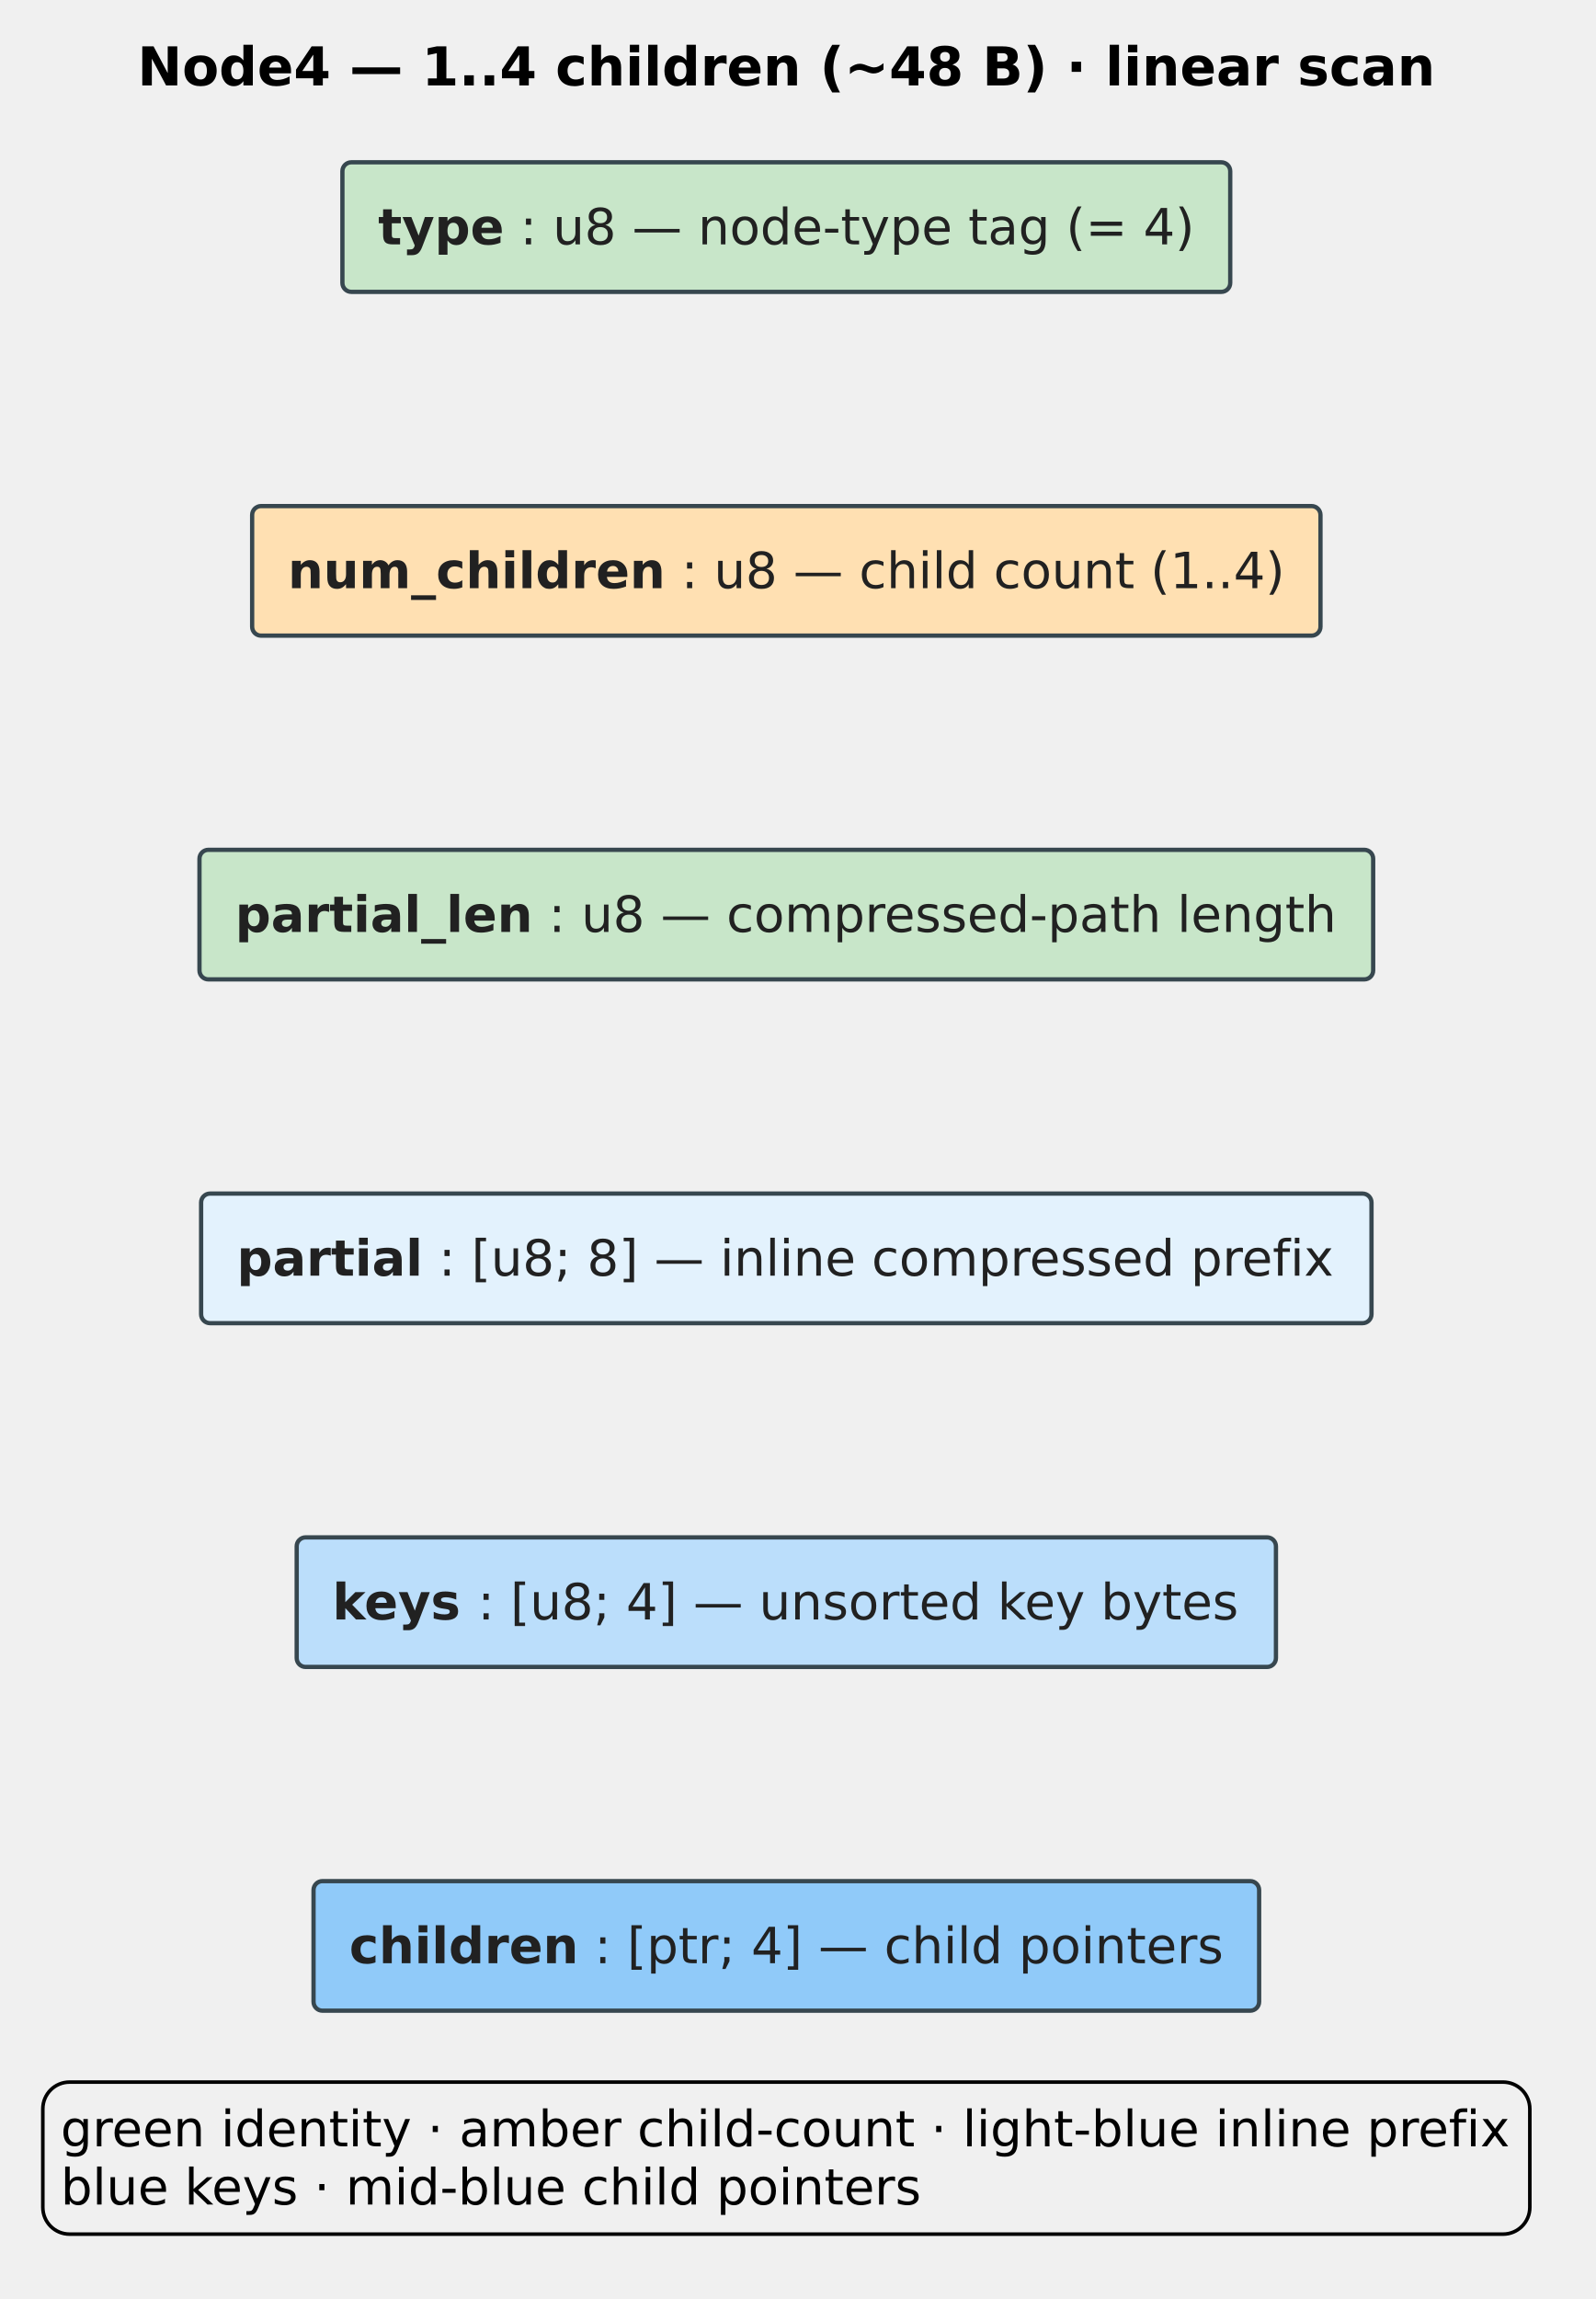
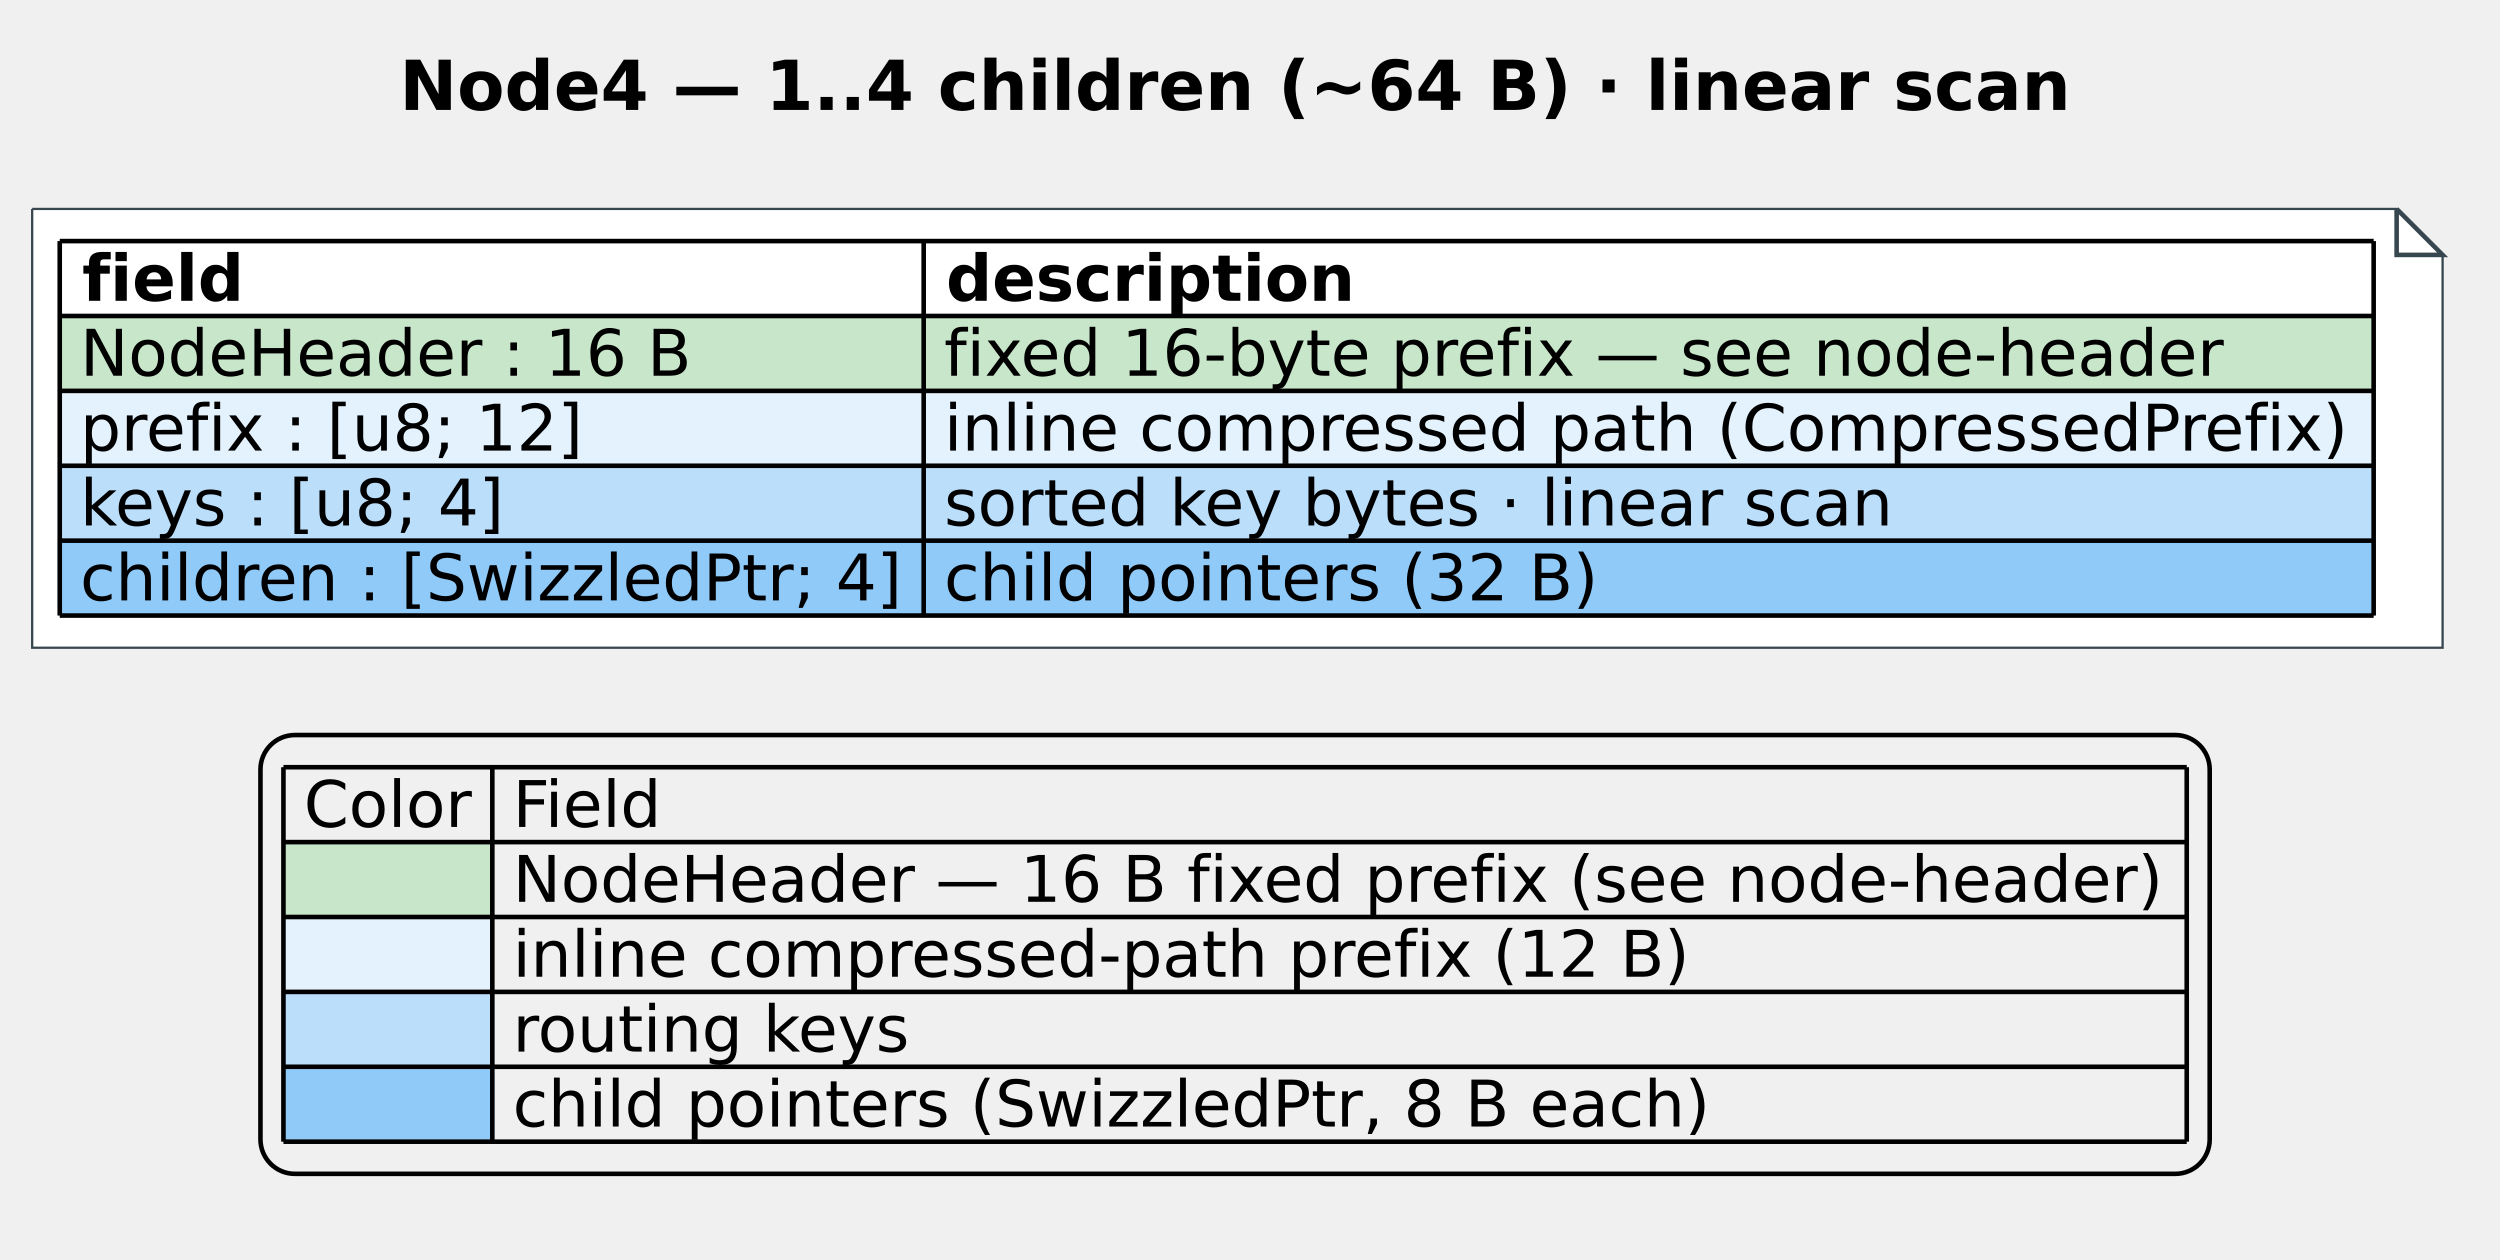
- <svg xmlns="http://www.w3.org/2000/svg" contentStyleType="text/css" data-diagram-type="DESCRIPTION" height="644px" preserveAspectRatio="none" style="width:447px;height:644px;background:#FFFFFF;" version="1.1" viewBox="0 0 447 644" width="447px" zoomAndPan="magnify">
+ <svg xmlns="http://www.w3.org/2000/svg" contentStyleType="text/css" data-diagram-type="CLASS" height="274px" preserveAspectRatio="none" style="width:544px;height:274px;background:#FFFFFF;" version="1.1" viewBox="0 0 544 274" width="544px" zoomAndPan="magnify">
  <defs />
  <g>
    <g class="title" data-source-line="23">
-       <text fill="#000000" font-family="'DejaVu Sans'" font-size="15" font-weight="700" lengthAdjust="spacing" textLength="363.655" x="38.497" y="23.923">Node4 — 1..4 children (~48 B) · linear scan</text>
+       <text fill="#000000" font-family="'DejaVu Sans'" font-size="15" font-weight="700" lengthAdjust="spacing" textLength="363.655" x="86.927" y="23.923">Node4 — 1..4 children (~64 B) · linear scan</text>
    </g>
-     <g class="entity" data-qualified-name="R0" data-source-line="25" id="ent0001">
-       <rect fill="#C8E6C9" height="36.297" rx="2.5" ry="2.5" style="stroke:#37474F;stroke-width:1.2;" width="248.765" x="95.941" y="45.461" />
-       <text fill="#212121" font-family="'DejaVu Sans'" font-size="14" font-weight="700" lengthAdjust="spacing" textLength="35.335" x="105.941" y="68.456">type</text>
-       <text fill="#212121" font-family="'DejaVu Sans'" font-size="14" lengthAdjust="spacing" textLength="188.98" x="145.726" y="68.456">: u8 — node-type tag (= 4)</text>
+     <g class="entity" data-qualified-name="N4" data-source-line="26" id="ent0001">
+       <path d="M7,45.461 L7,140.945 L531.508,140.945 L531.508,55.461 L521.508,45.461 L7,45.461" fill="#FFFFFF" style="stroke:#37474F;stroke-width:0.5;" />
+       <path d="M521.508,45.461 L521.508,55.461 L531.508,55.461 L521.508,45.461" fill="#FFFFFF" style="stroke:#37474F;stroke-width:1;" />
+       <text fill="#000000" font-family="'DejaVu Sans'" font-size="14" font-weight="700" lengthAdjust="spacing" textLength="35.205" x="17.874" y="65.456">field</text>
+       <text fill="#000000" font-family="'DejaVu Sans'" font-size="14" font-weight="700" lengthAdjust="spacing" textLength="88.949" x="205.869" y="65.456">description</text>
+       <rect fill="#C8E6C9" height="16.297" style="stroke:none;stroke-width:1;" width="187.995" x="13" y="68.758" />
+       <text fill="#000000" font-family="'DejaVu Sans'" font-size="14" lengthAdjust="spacing" textLength="133" x="17.45" y="81.753">NodeHeader : 16 B</text>
+       <rect fill="#C8E6C9" height="16.297" style="stroke:none;stroke-width:1;" width="315.513" x="200.995" y="68.758" />
+       <text fill="#000000" font-family="'DejaVu Sans'" font-size="14" lengthAdjust="spacing" textLength="279.187" x="205.445" y="81.753">fixed 16-byte prefix — see node-header</text>
+       <rect fill="#E3F2FD" height="16.297" style="stroke:none;stroke-width:1;" width="187.995" x="13" y="85.055" />
+       <text fill="#000000" font-family="'DejaVu Sans'" font-size="14" lengthAdjust="spacing" textLength="109.662" x="17.45" y="98.05">prefix : [u8; 12]</text>
+       <rect fill="#E3F2FD" height="16.297" style="stroke:none;stroke-width:1;" width="315.513" x="200.995" y="85.055" />
+       <text fill="#000000" font-family="'DejaVu Sans'" font-size="14" lengthAdjust="spacing" textLength="306.612" x="205.445" y="98.05">inline compressed path (CompressedPrefix)</text>
+       <rect fill="#BBDEFB" height="16.297" style="stroke:none;stroke-width:1;" width="187.995" x="13" y="101.352" />
+       <text fill="#000000" font-family="'DejaVu Sans'" font-size="14" lengthAdjust="spacing" textLength="92.695" x="17.45" y="114.347">keys : [u8; 4]</text>
+       <rect fill="#BBDEFB" height="16.297" style="stroke:none;stroke-width:1;" width="315.513" x="200.995" y="101.352" />
+       <text fill="#000000" font-family="'DejaVu Sans'" font-size="14" lengthAdjust="spacing" textLength="206.924" x="205.445" y="114.347">sorted key bytes · linear scan</text>
+       <rect fill="#90CAF9" height="16.297" style="stroke:none;stroke-width:1;" width="187.995" x="13" y="117.648" />
+       <text fill="#000000" font-family="'DejaVu Sans'" font-size="14" lengthAdjust="spacing" textLength="179.095" x="17.45" y="130.644">children : [SwizzledPtr; 4]</text>
+       <rect fill="#90CAF9" height="16.297" style="stroke:none;stroke-width:1;" width="315.513" x="200.995" y="117.648" />
+       <text fill="#000000" font-family="'DejaVu Sans'" font-size="14" lengthAdjust="spacing" textLength="142.297" x="205.445" y="130.644">child pointers (32 B)</text>
+       <line style="stroke:#000000;stroke-width:1;" x1="13" x2="516.508" y1="52.461" y2="52.461" />
+       <line style="stroke:#000000;stroke-width:1;" x1="13" x2="516.508" y1="68.758" y2="68.758" />
+       <line style="stroke:#000000;stroke-width:1;" x1="13" x2="516.508" y1="85.055" y2="85.055" />
+       <line style="stroke:#000000;stroke-width:1;" x1="13" x2="516.508" y1="101.352" y2="101.352" />
+       <line style="stroke:#000000;stroke-width:1;" x1="13" x2="516.508" y1="117.648" y2="117.648" />
+       <line style="stroke:#000000;stroke-width:1;" x1="13" x2="516.508" y1="133.945" y2="133.945" />
+       <line style="stroke:#000000;stroke-width:1;" x1="13" x2="13" y1="52.461" y2="133.945" />
+       <line style="stroke:#000000;stroke-width:1;" x1="200.995" x2="200.995" y1="52.461" y2="133.945" />
+       <line style="stroke:#000000;stroke-width:1;" x1="516.508" x2="516.508" y1="52.461" y2="133.945" />
    </g>
-     <g class="entity" data-qualified-name="R1" data-source-line="26" id="ent0002">
-       <rect fill="#FFE0B2" height="36.297" rx="2.5" ry="2.5" style="stroke:#37474F;stroke-width:1.2;" width="299.344" x="70.651" y="141.761" />
-       <text fill="#212121" font-family="'DejaVu Sans'" font-size="14" font-weight="700" lengthAdjust="spacing" textLength="105.772" x="80.651" y="164.756">num_children</text>
-       <text fill="#212121" font-family="'DejaVu Sans'" font-size="14" lengthAdjust="spacing" textLength="169.121" x="190.873" y="164.756">: u8 — child count (1..4)</text>
-     </g>
-     <g class="entity" data-qualified-name="R2" data-source-line="27" id="ent0003">
-       <rect fill="#C8E6C9" height="36.297" rx="2.5" ry="2.5" style="stroke:#37474F;stroke-width:1.2;" width="328.868" x="55.891" y="238.051" />
-       <text fill="#212121" font-family="'DejaVu Sans'" font-size="14" font-weight="700" lengthAdjust="spacing" textLength="83.371" x="65.891" y="261.046">partial_len</text>
-       <text fill="#212121" font-family="'DejaVu Sans'" font-size="14" lengthAdjust="spacing" textLength="221.047" x="153.712" y="261.046">: u8 — compressed-path length</text>
-     </g>
-     <g class="entity" data-qualified-name="R3" data-source-line="28" id="ent0004">
-       <rect fill="#E3F2FD" height="36.297" rx="2.5" ry="2.5" style="stroke:#37474F;stroke-width:1.2;" width="327.938" x="56.351" y="334.351" />
-       <text fill="#212121" font-family="'DejaVu Sans'" font-size="14" font-weight="700" lengthAdjust="spacing" textLength="52.11" x="66.351" y="357.346">partial</text>
-       <text fill="#212121" font-family="'DejaVu Sans'" font-size="14" lengthAdjust="spacing" textLength="251.378" x="122.911" y="357.346">: [u8; 8] — inline compressed prefix</text>
-     </g>
-     <g class="entity" data-qualified-name="R4" data-source-line="29" id="ent0005">
-       <rect fill="#BBDEFB" height="36.297" rx="2.5" ry="2.5" style="stroke:#37474F;stroke-width:1.2;" width="274.386" x="83.131" y="430.651" />
-       <text fill="#212121" font-family="'DejaVu Sans'" font-size="14" font-weight="700" lengthAdjust="spacing" textLength="36.265" x="93.131" y="453.646">keys</text>
-       <text fill="#212121" font-family="'DejaVu Sans'" font-size="14" lengthAdjust="spacing" textLength="213.671" x="133.845" y="453.646">: [u8; 4] — unsorted key bytes</text>
-     </g>
-     <g class="entity" data-qualified-name="R5" data-source-line="30" id="ent0006">
-       <rect fill="#90CAF9" height="36.297" rx="2.5" ry="2.5" style="stroke:#37474F;stroke-width:1.2;" width="264.952" x="87.851" y="526.941" />
-       <text fill="#212121" font-family="'DejaVu Sans'" font-size="14" font-weight="700" lengthAdjust="spacing" textLength="64.251" x="97.851" y="549.936">children</text>
-       <text fill="#212121" font-family="'DejaVu Sans'" font-size="14" lengthAdjust="spacing" textLength="176.251" x="166.552" y="549.936">: [ptr; 4] — child pointers</text>
-     </g>
-     <g class="legend" data-source-line="38">
-       <rect fill="none" height="42.594" rx="7.5" ry="7.5" style="stroke:#000000;stroke-width:1;" width="416.649" x="12" y="583.238" />
-       <text fill="#000000" font-family="'DejaVu Sans'" font-size="14" lengthAdjust="spacing" textLength="406.649" x="17" y="601.233">green identity · amber child-count · light-blue inline prefix</text>
-       <text fill="#000000" font-family="'DejaVu Sans'" font-size="14" lengthAdjust="spacing" textLength="241.596" x="17" y="617.53">blue keys · mid-blue child pointers</text>
+     <g class="legend" data-source-line="33">
+       <rect fill="none" height="95.484" rx="7.5" ry="7.5" style="stroke:#000000;stroke-width:1;" width="424.155" x="56.676" y="159.945" />
+       <text fill="#000000" font-family="'DejaVu Sans'" font-size="14" lengthAdjust="spacing" textLength="36.552" x="66.126" y="179.94">Color</text>
+       <text fill="#000000" font-family="'DejaVu Sans'" font-size="14" lengthAdjust="spacing" textLength="33.332" x="111.579" y="179.94">Field</text>
+       <rect fill="#C8E6C9" height="16.297" style="stroke:none;stroke-width:1;" width="45.452" x="61.676" y="183.242" />
+       <text fill="#000000" font-family="'DejaVu Sans'" font-size="14" lengthAdjust="spacing" textLength="4.45" x="61.676" y="196.237"> </text>
+       <text fill="#000000" font-family="'DejaVu Sans'" font-size="14" lengthAdjust="spacing" textLength="359.803" x="111.579" y="196.237">NodeHeader — 16 B fixed prefix (see node-header)</text>
+       <rect fill="#E3F2FD" height="16.297" style="stroke:none;stroke-width:1;" width="45.452" x="61.676" y="199.539" />
+       <text fill="#000000" font-family="'DejaVu Sans'" font-size="14" lengthAdjust="spacing" textLength="4.45" x="61.676" y="212.534"> </text>
+       <text fill="#000000" font-family="'DejaVu Sans'" font-size="14" lengthAdjust="spacing" textLength="256.655" x="111.579" y="212.534">inline compressed-path prefix (12 B)</text>
+       <rect fill="#BBDEFB" height="16.297" style="stroke:none;stroke-width:1;" width="45.452" x="61.676" y="215.836" />
+       <text fill="#000000" font-family="'DejaVu Sans'" font-size="14" lengthAdjust="spacing" textLength="4.45" x="61.676" y="228.831"> </text>
+       <text fill="#000000" font-family="'DejaVu Sans'" font-size="14" lengthAdjust="spacing" textLength="87.083" x="111.579" y="228.831">routing keys</text>
+       <rect fill="#90CAF9" height="16.297" style="stroke:none;stroke-width:1;" width="45.452" x="61.676" y="232.133" />
+       <text fill="#000000" font-family="'DejaVu Sans'" font-size="14" lengthAdjust="spacing" textLength="4.45" x="61.676" y="245.128"> </text>
+       <text fill="#000000" font-family="'DejaVu Sans'" font-size="14" lengthAdjust="spacing" textLength="260.504" x="111.579" y="245.128">child pointers (SwizzledPtr, 8 B each)</text>
+       <line style="stroke:#000000;stroke-width:1;" x1="61.676" x2="475.832" y1="166.945" y2="166.945" />
+       <line style="stroke:#000000;stroke-width:1;" x1="61.676" x2="475.832" y1="183.242" y2="183.242" />
+       <line style="stroke:#000000;stroke-width:1;" x1="61.676" x2="475.832" y1="199.539" y2="199.539" />
+       <line style="stroke:#000000;stroke-width:1;" x1="61.676" x2="475.832" y1="215.836" y2="215.836" />
+       <line style="stroke:#000000;stroke-width:1;" x1="61.676" x2="475.832" y1="232.133" y2="232.133" />
+       <line style="stroke:#000000;stroke-width:1;" x1="61.676" x2="475.832" y1="248.43" y2="248.43" />
+       <line style="stroke:#000000;stroke-width:1;" x1="61.676" x2="61.676" y1="166.945" y2="248.43" />
+       <line style="stroke:#000000;stroke-width:1;" x1="107.128" x2="107.128" y1="166.945" y2="248.43" />
+       <line style="stroke:#000000;stroke-width:1;" x1="475.832" x2="475.832" y1="166.945" y2="248.43" />
    </g>
  </g>
</svg>
